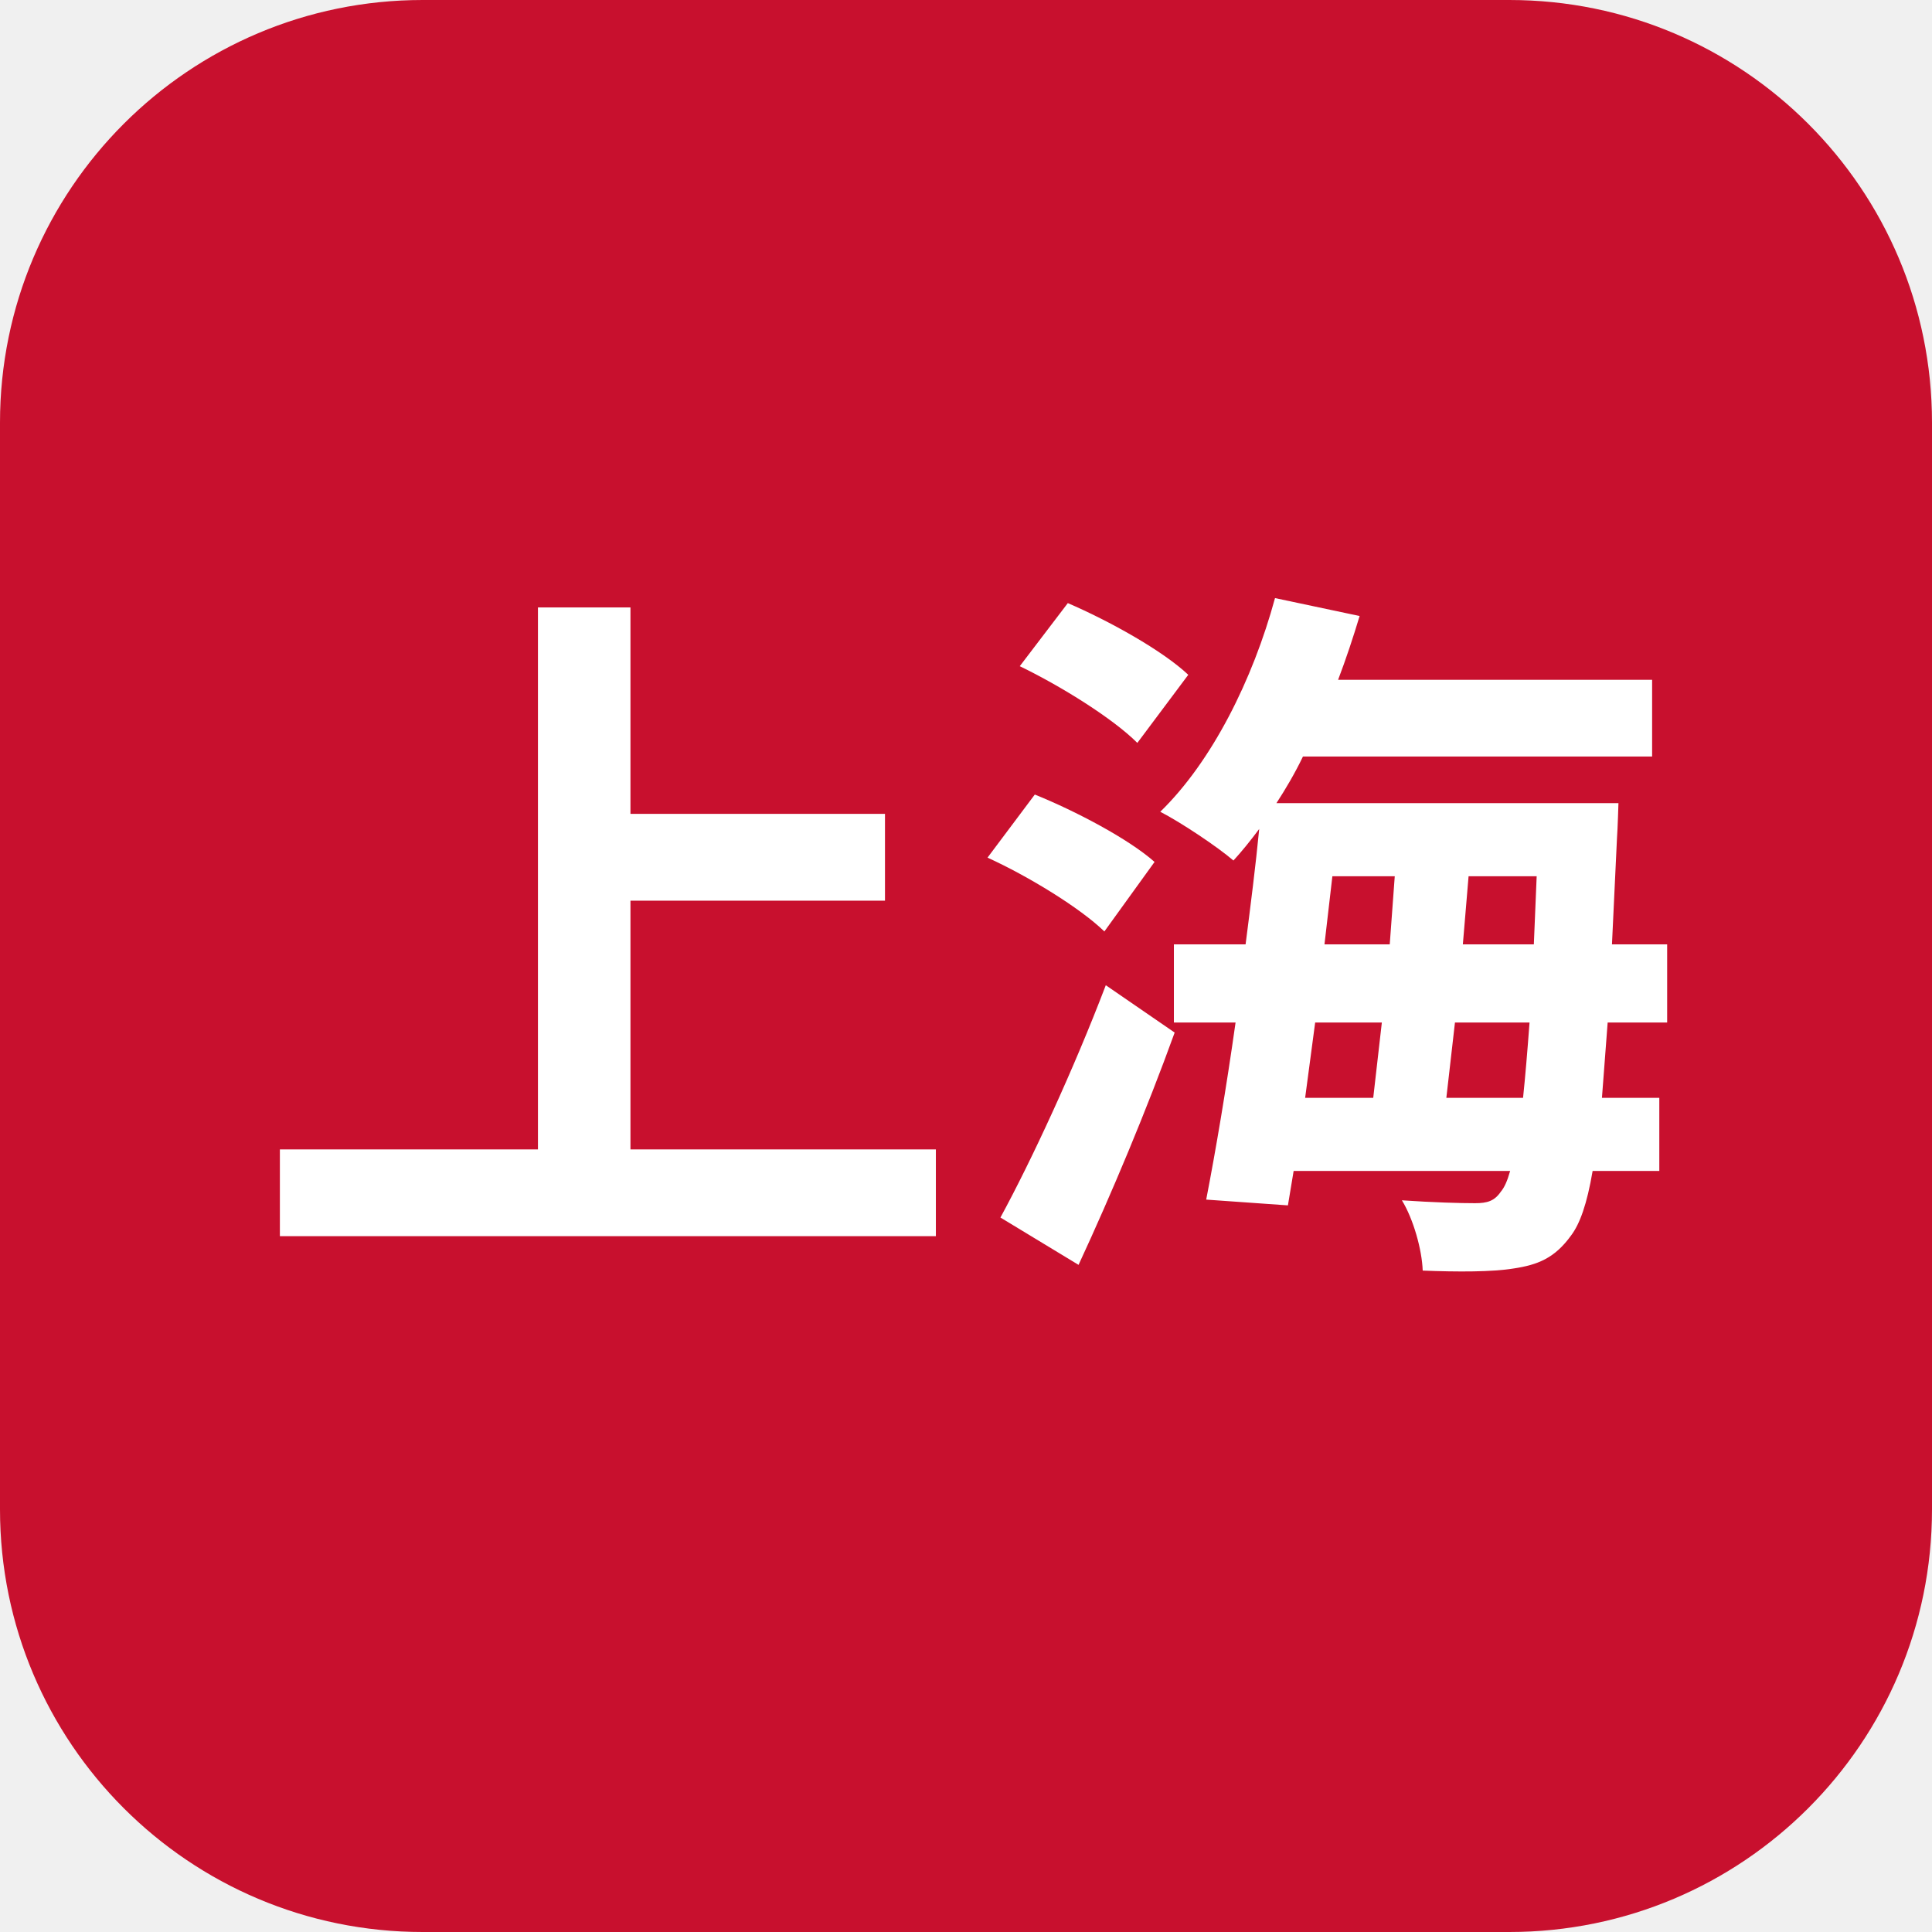
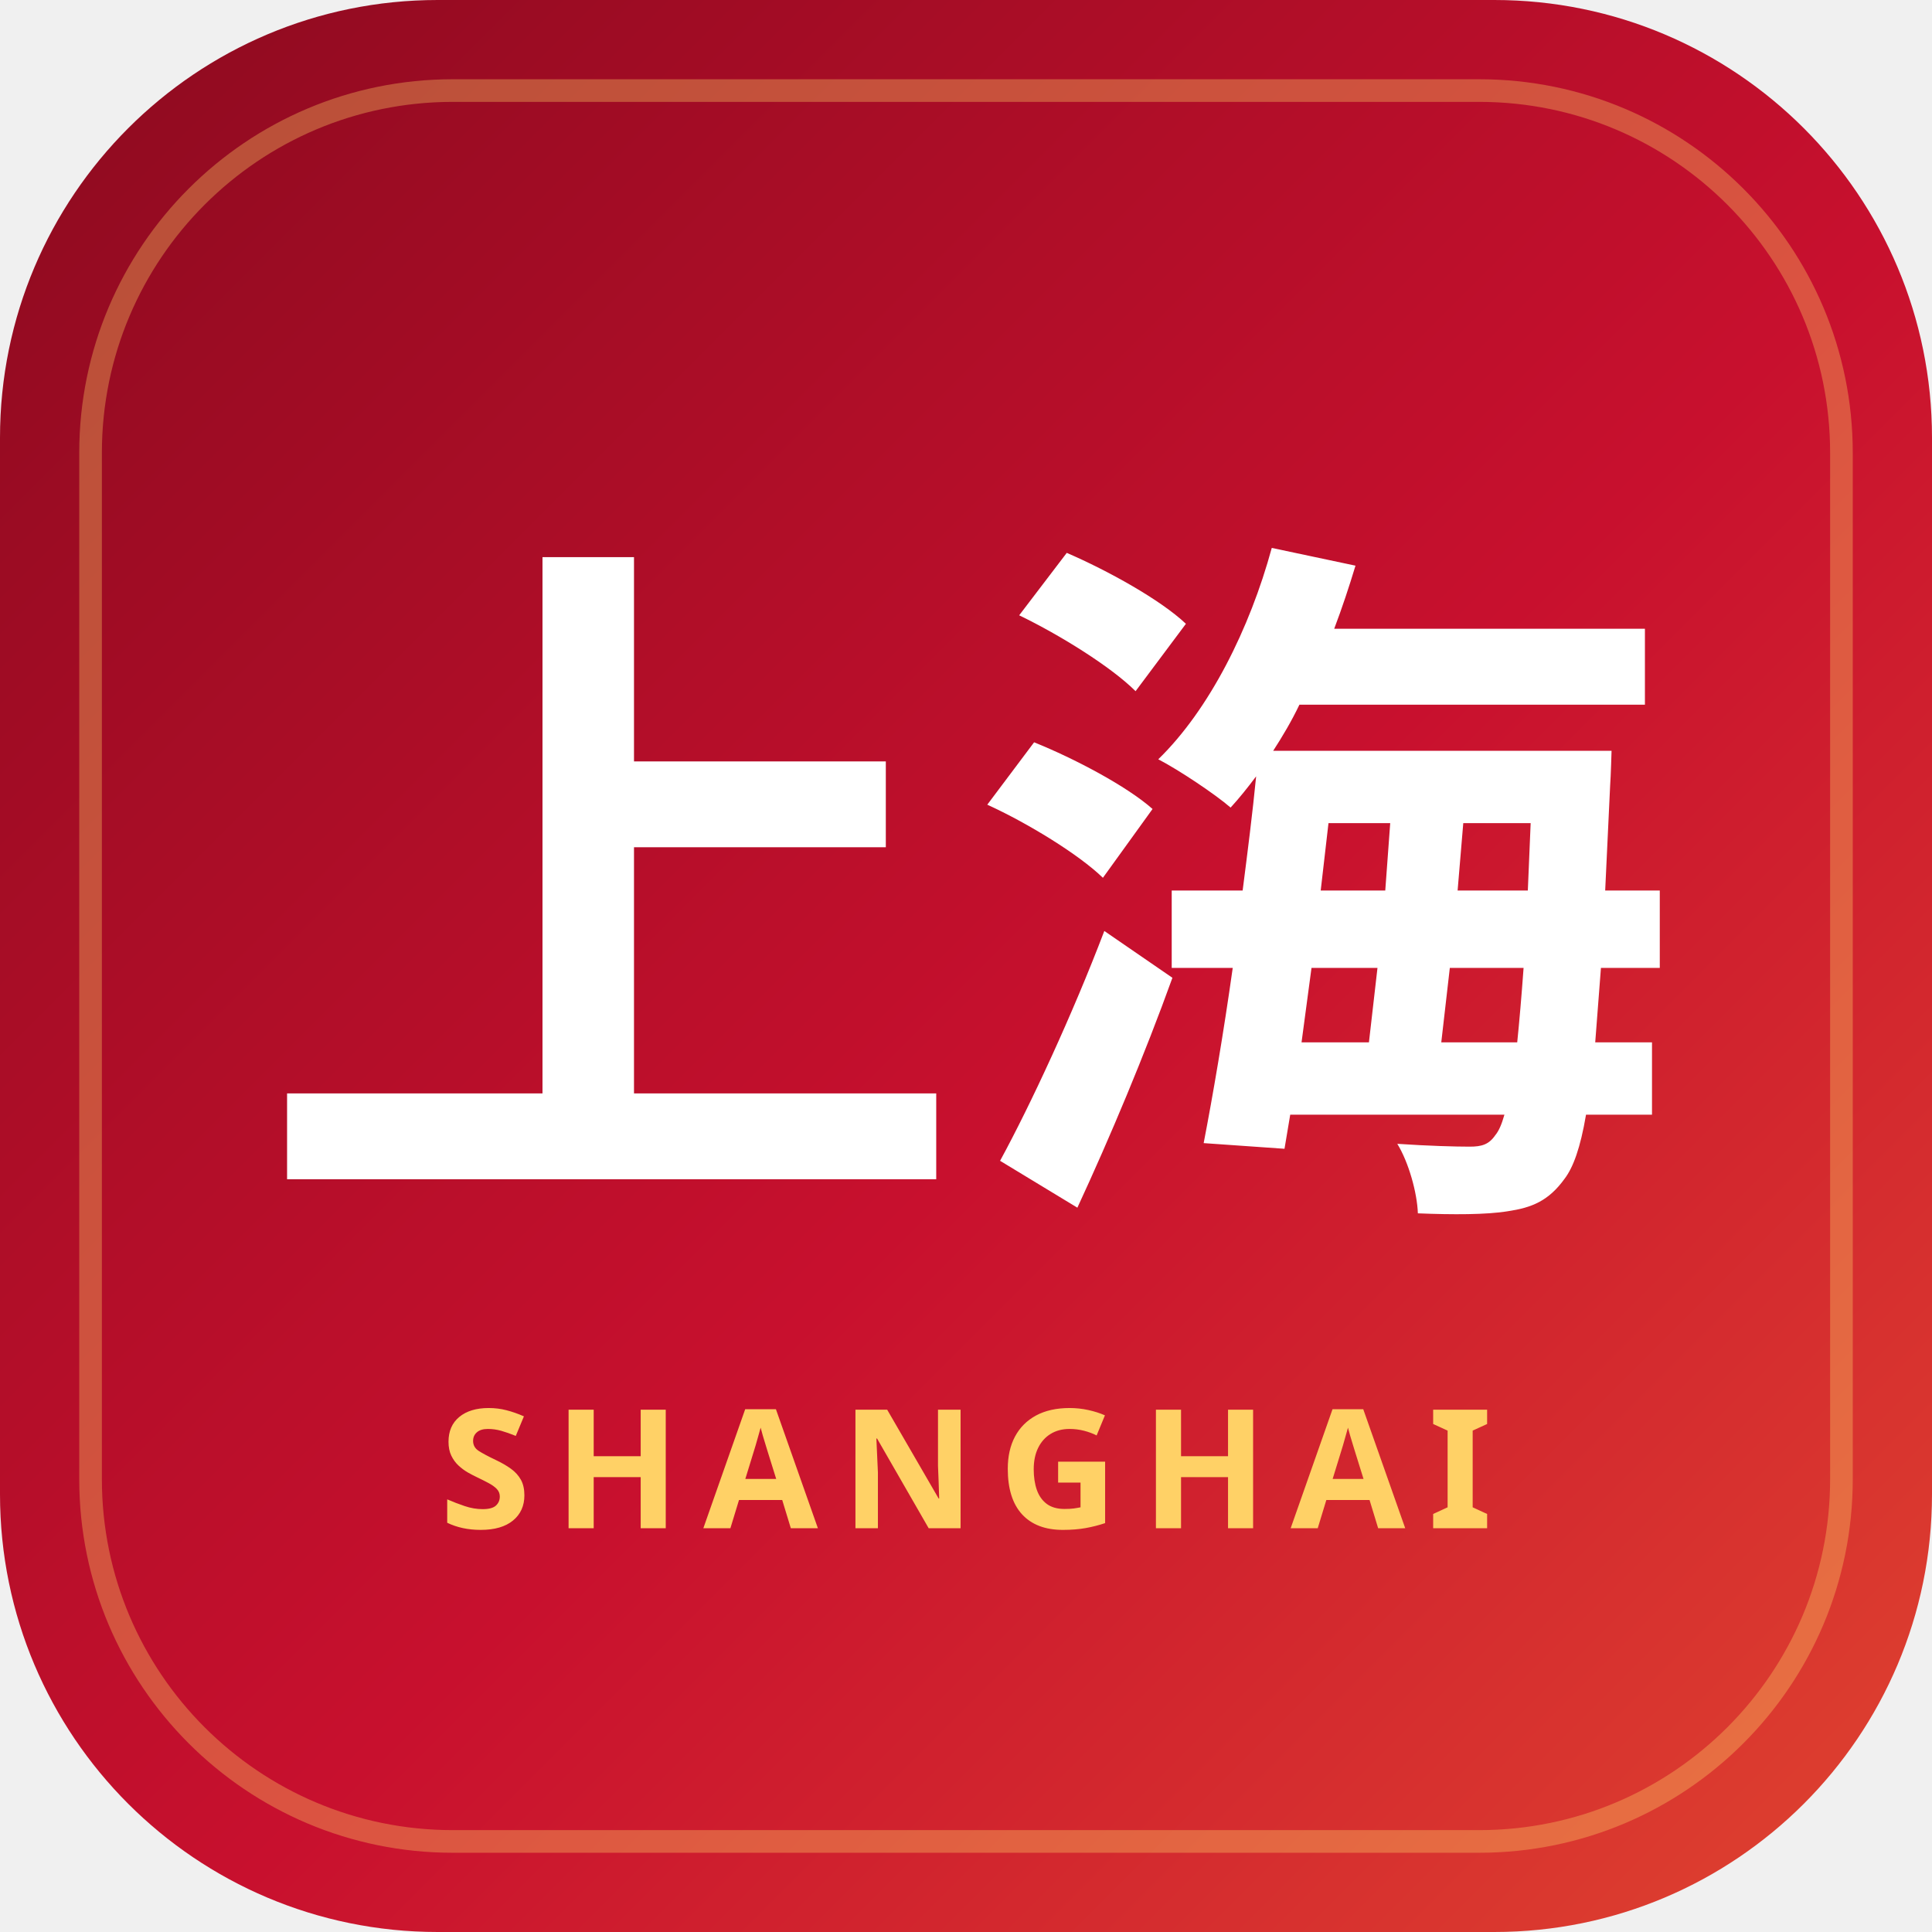
<svg xmlns="http://www.w3.org/2000/svg" viewBox="0 0 512 512">
-   <rect width="512" height="512" rx="112" fill="#c8102e" />
-   <text x="256" y="320" font-size="190" text-anchor="middle" fill="#fff" font-family="sans-serif" font-weight="700">上海</text>
+   <defs>
+     <linearGradient id="g" x1="0" y1="0" x2="1" y2="1">
+       <stop offset="0%" stop-color="#8b0a1f" />
+       <stop offset="55%" stop-color="#c8102e" />
+       <stop offset="100%" stop-color="#e0452f" />
+     </linearGradient>
+   </defs>
+   <rect width="512" height="512" rx="116" fill="url(#g)" />
+   <rect x="24" y="24" width="464" height="464" rx="96" fill="none" stroke="#ffd166" stroke-width="6" stroke-opacity=".35" />
+   <text x="256" y="305" font-size="188" text-anchor="middle" fill="#fff" font-family="system-ui,sans-serif" font-weight="800">上海</text>
+   <text x="256" y="405" font-size="44" text-anchor="middle" fill="#ffd166" font-family="system-ui,sans-serif" font-weight="600" letter-spacing="6">SHANGHAI</text>
</svg>
